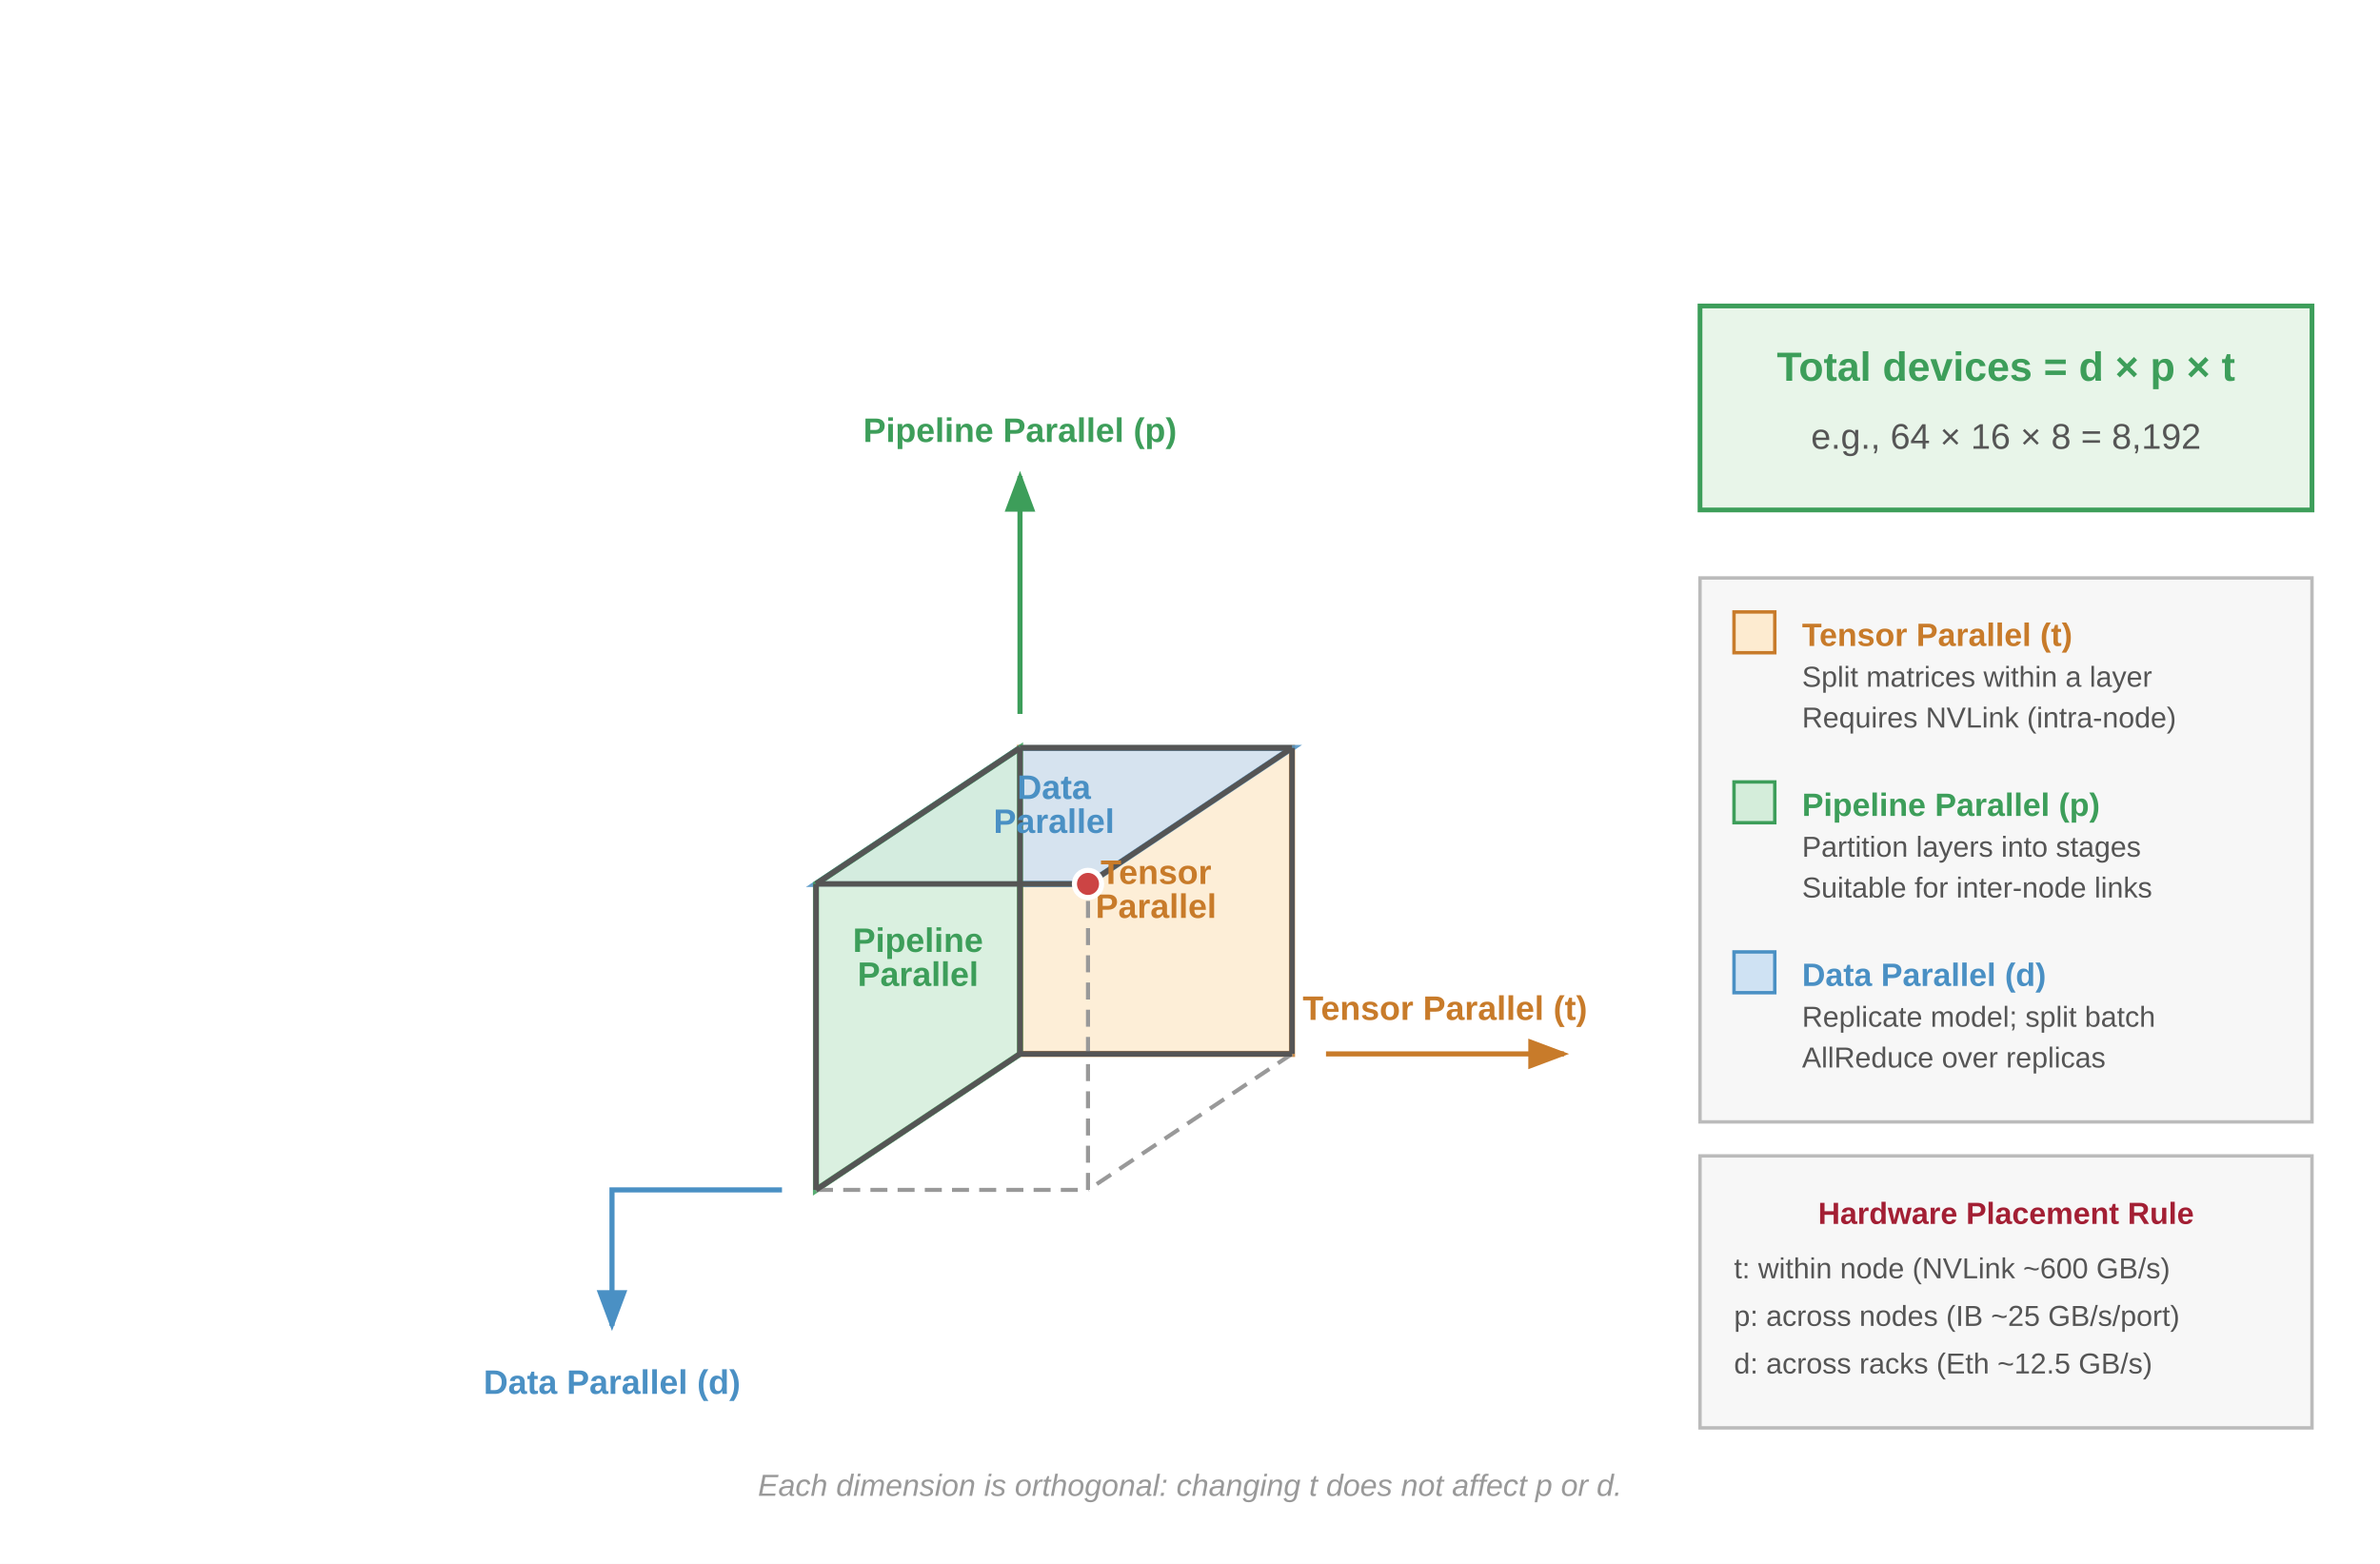
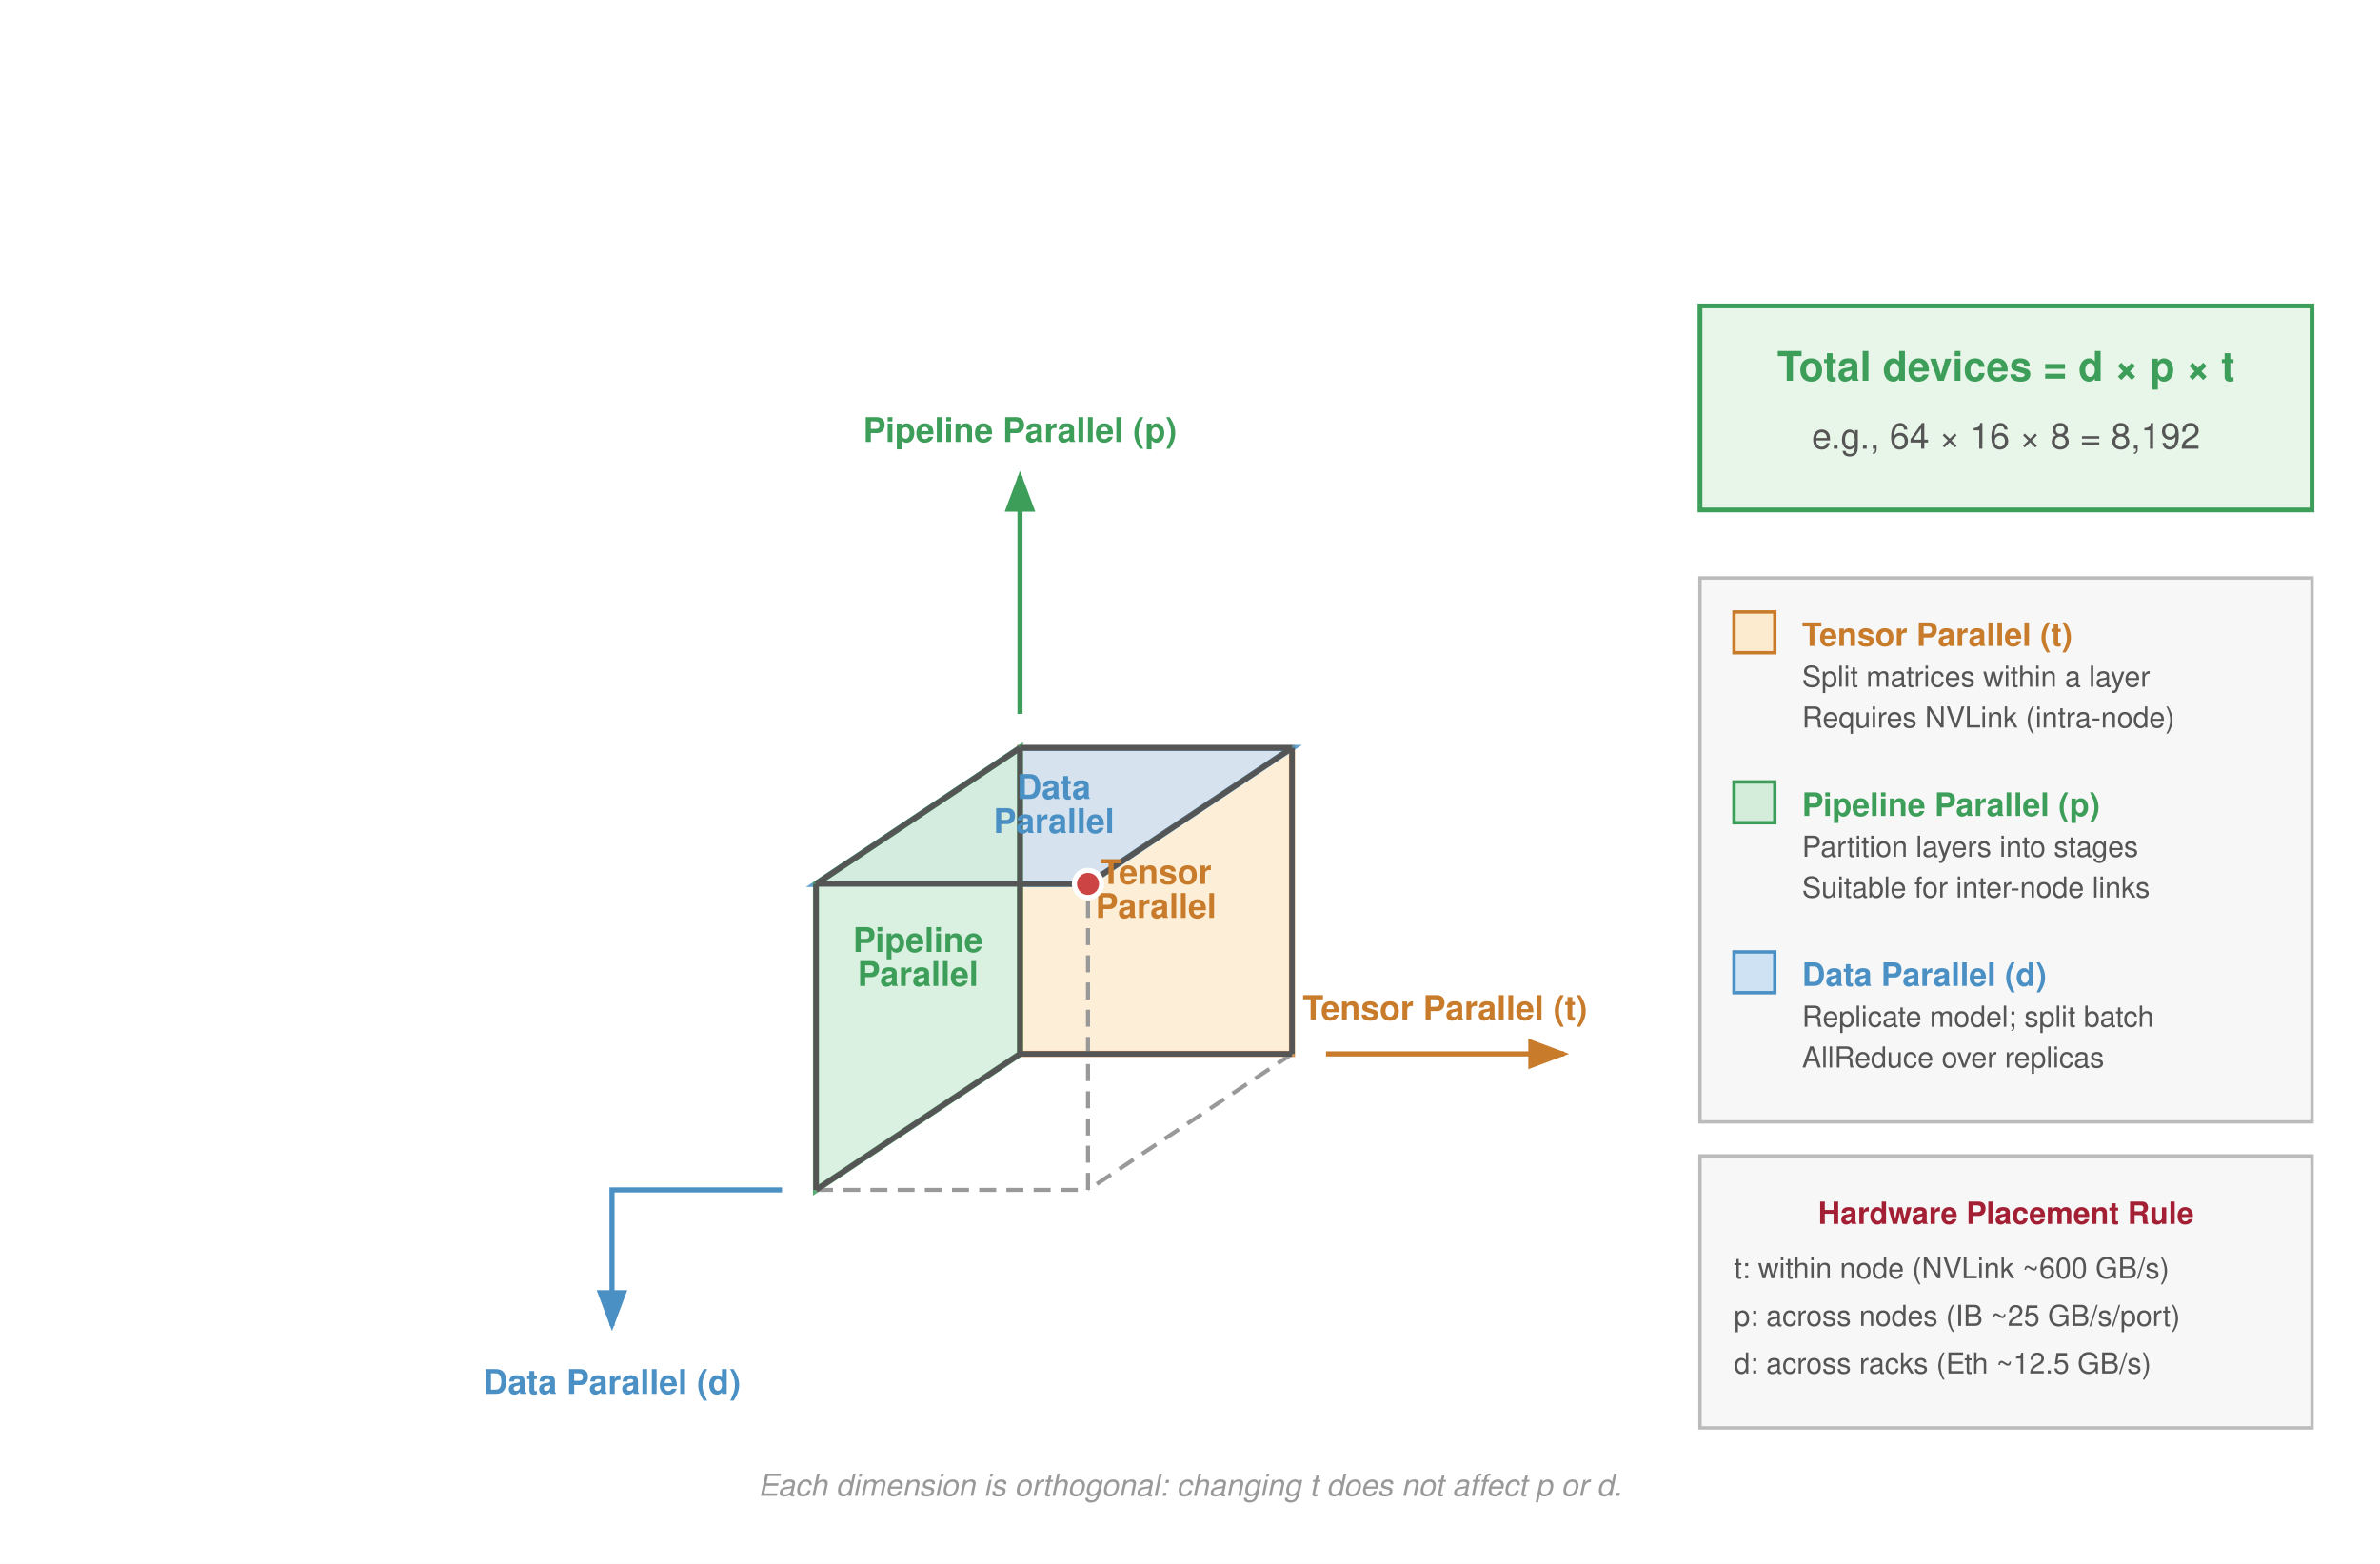
- <svg xmlns="http://www.w3.org/2000/svg" font-family="Arial, Helvetica, sans-serif" viewBox="0 0 700 460">
+ <svg xmlns="http://www.w3.org/2000/svg" font-family="Helvetica Neue, Helvetica, Arial, sans-serif" viewBox="0 0 700 460">
  <defs>
    <marker id="arr-blue" markerWidth="8" markerHeight="6" refX="7" refY="3" orient="auto">
      <path d="M0,0 L8,3 L0,6 Z" fill="#4a90c4" />
    </marker>
    <marker id="arr-green" markerWidth="8" markerHeight="6" refX="7" refY="3" orient="auto">
      <path d="M0,0 L8,3 L0,6 Z" fill="#3d9e5a" />
    </marker>
    <marker id="arr-orange" markerWidth="8" markerHeight="6" refX="7" refY="3" orient="auto">
      <path d="M0,0 L8,3 L0,6 Z" fill="#c87b2a" />
    </marker>
  </defs>
  <rect width="700" height="460" fill="#fff" />
  <polygon points="300,310 380,310 380,220 300,220" fill="#fdebd0" stroke="#c87b2a" stroke-width="1.8" opacity="0.85" />
  <polygon points="300,220 380,220 320,260 240,260" fill="#cfe2f3" stroke="#4a90c4" stroke-width="1.8" opacity="0.85" />
  <polygon points="300,310 240,350 240,260 300,220" fill="#d4edda" stroke="#3d9e5a" stroke-width="1.8" opacity="0.85" />
  <line x1="380" y1="310" x2="320" y2="350" stroke="#999" stroke-width="1.2" stroke-dasharray="5,3" />
  <line x1="320" y1="350" x2="320" y2="260" stroke="#999" stroke-width="1.2" stroke-dasharray="5,3" />
  <line x1="240" y1="350" x2="320" y2="350" stroke="#999" stroke-width="1.2" stroke-dasharray="5,3" />
  <line x1="300" y1="310" x2="380" y2="310" stroke="#555" stroke-width="1.6" />
  <line x1="300" y1="310" x2="240" y2="350" stroke="#555" stroke-width="1.6" />
  <line x1="300" y1="310" x2="300" y2="220" stroke="#555" stroke-width="1.6" />
  <line x1="380" y1="310" x2="380" y2="220" stroke="#555" stroke-width="1.6" />
  <line x1="300" y1="220" x2="380" y2="220" stroke="#555" stroke-width="1.6" />
  <line x1="300" y1="220" x2="240" y2="260" stroke="#555" stroke-width="1.6" />
  <line x1="380" y1="220" x2="320" y2="260" stroke="#555" stroke-width="1.6" />
  <line x1="240" y1="260" x2="320" y2="260" stroke="#555" stroke-width="1.6" />
  <line x1="240" y1="350" x2="240" y2="260" stroke="#555" stroke-width="1.6" />
  <text x="340" y="260" font-size="10" font-weight="700" fill="#c87b2a" text-anchor="middle">Tensor</text>
  <text x="340" y="270" font-size="10" font-weight="700" fill="#c87b2a" text-anchor="middle">Parallel</text>
  <text x="310" y="235" font-size="10" font-weight="700" fill="#4a90c4" text-anchor="middle">Data</text>
  <text x="310" y="245" font-size="10" font-weight="700" fill="#4a90c4" text-anchor="middle">Parallel</text>
  <text x="270" y="280" font-size="10" font-weight="700" fill="#3d9e5a" text-anchor="middle">Pipeline</text>
  <text x="270" y="290" font-size="10" font-weight="700" fill="#3d9e5a" text-anchor="middle">Parallel</text>
  <line x1="390" y1="310" x2="460" y2="310" stroke="#c87b2a" stroke-width="1.5" marker-end="url(#arr-orange)" />
  <text x="425" y="300" font-size="10" font-weight="700" fill="#c87b2a" text-anchor="middle">Tensor Parallel (t)</text>
  <line x1="300" y1="210" x2="300" y2="140" stroke="#3d9e5a" stroke-width="1.5" marker-end="url(#arr-green)" />
  <text x="300" y="130" font-size="10" font-weight="700" fill="#3d9e5a" text-anchor="middle">Pipeline Parallel (p)</text>
  <path d="M 230 350 L 180 350 L 180 390" fill="none" stroke="#4a90c4" stroke-width="1.5" marker-end="url(#arr-blue)" />
  <text x="180" y="410" font-size="10" font-weight="700" fill="#4a90c4" text-anchor="middle">Data Parallel (d)</text>
  <circle cx="320" cy="260" r="4" fill="#c44" stroke="#fff" stroke-width="1.5" />
  <rect x="500" y="90" width="180" height="60" fill="#e8f5e9" stroke="#3d9e5a" stroke-width="1.4" />
  <text x="590" y="112" font-size="12" font-weight="700" fill="#3d9e5a" text-anchor="middle">Total devices = d × p × t</text>
  <text x="590" y="132" font-size="10.5" fill="#555" text-anchor="middle">e.g., 64 × 16 × 8 = 8,192</text>
  <rect x="500" y="170" width="180" height="160" fill="#f7f7f7" stroke="#bbb" stroke-width="1" />
  <rect x="510" y="180" width="12" height="12" fill="#fdebd0" stroke="#c87b2a" stroke-width="1" />
  <text x="530" y="190" font-size="9.5" font-weight="700" fill="#c87b2a">Tensor Parallel (t)</text>
  <text x="530" y="202" font-size="8.5" fill="#555">Split matrices within a layer</text>
  <text x="530" y="214" font-size="8.5" fill="#555">Requires NVLink (intra-node)</text>
  <rect x="510" y="230" width="12" height="12" fill="#d4edda" stroke="#3d9e5a" stroke-width="1" />
  <text x="530" y="240" font-size="9.5" font-weight="700" fill="#3d9e5a">Pipeline Parallel (p)</text>
  <text x="530" y="252" font-size="8.5" fill="#555">Partition layers into stages</text>
  <text x="530" y="264" font-size="8.5" fill="#555">Suitable for inter-node links</text>
  <rect x="510" y="280" width="12" height="12" fill="#cfe2f3" stroke="#4a90c4" stroke-width="1" />
  <text x="530" y="290" font-size="9.5" font-weight="700" fill="#4a90c4">Data Parallel (d)</text>
  <text x="530" y="302" font-size="8.5" fill="#555">Replicate model; split batch</text>
  <text x="530" y="314" font-size="8.5" fill="#555">AllReduce over replicas</text>
  <rect x="500" y="340" width="180" height="80" fill="#f7f7f7" stroke="#bbb" stroke-width="1" />
  <text x="590" y="360" font-size="9" font-weight="700" fill="#a31f34" text-anchor="middle">Hardware Placement Rule</text>
  <text x="510" y="376" font-size="8.5" fill="#555">t: within node  (NVLink ~600 GB/s)</text>
  <text x="510" y="390" font-size="8.5" fill="#555">p: across nodes (IB ~25 GB/s/port)</text>
  <text x="510" y="404" font-size="8.5" fill="#555">d: across racks  (Eth ~12.5 GB/s)</text>
  <text x="350" y="440" font-size="9" fill="#999" font-style="italic" text-anchor="middle">
    Each dimension is orthogonal: changing t does not affect p or d.
  </text>
</svg>
